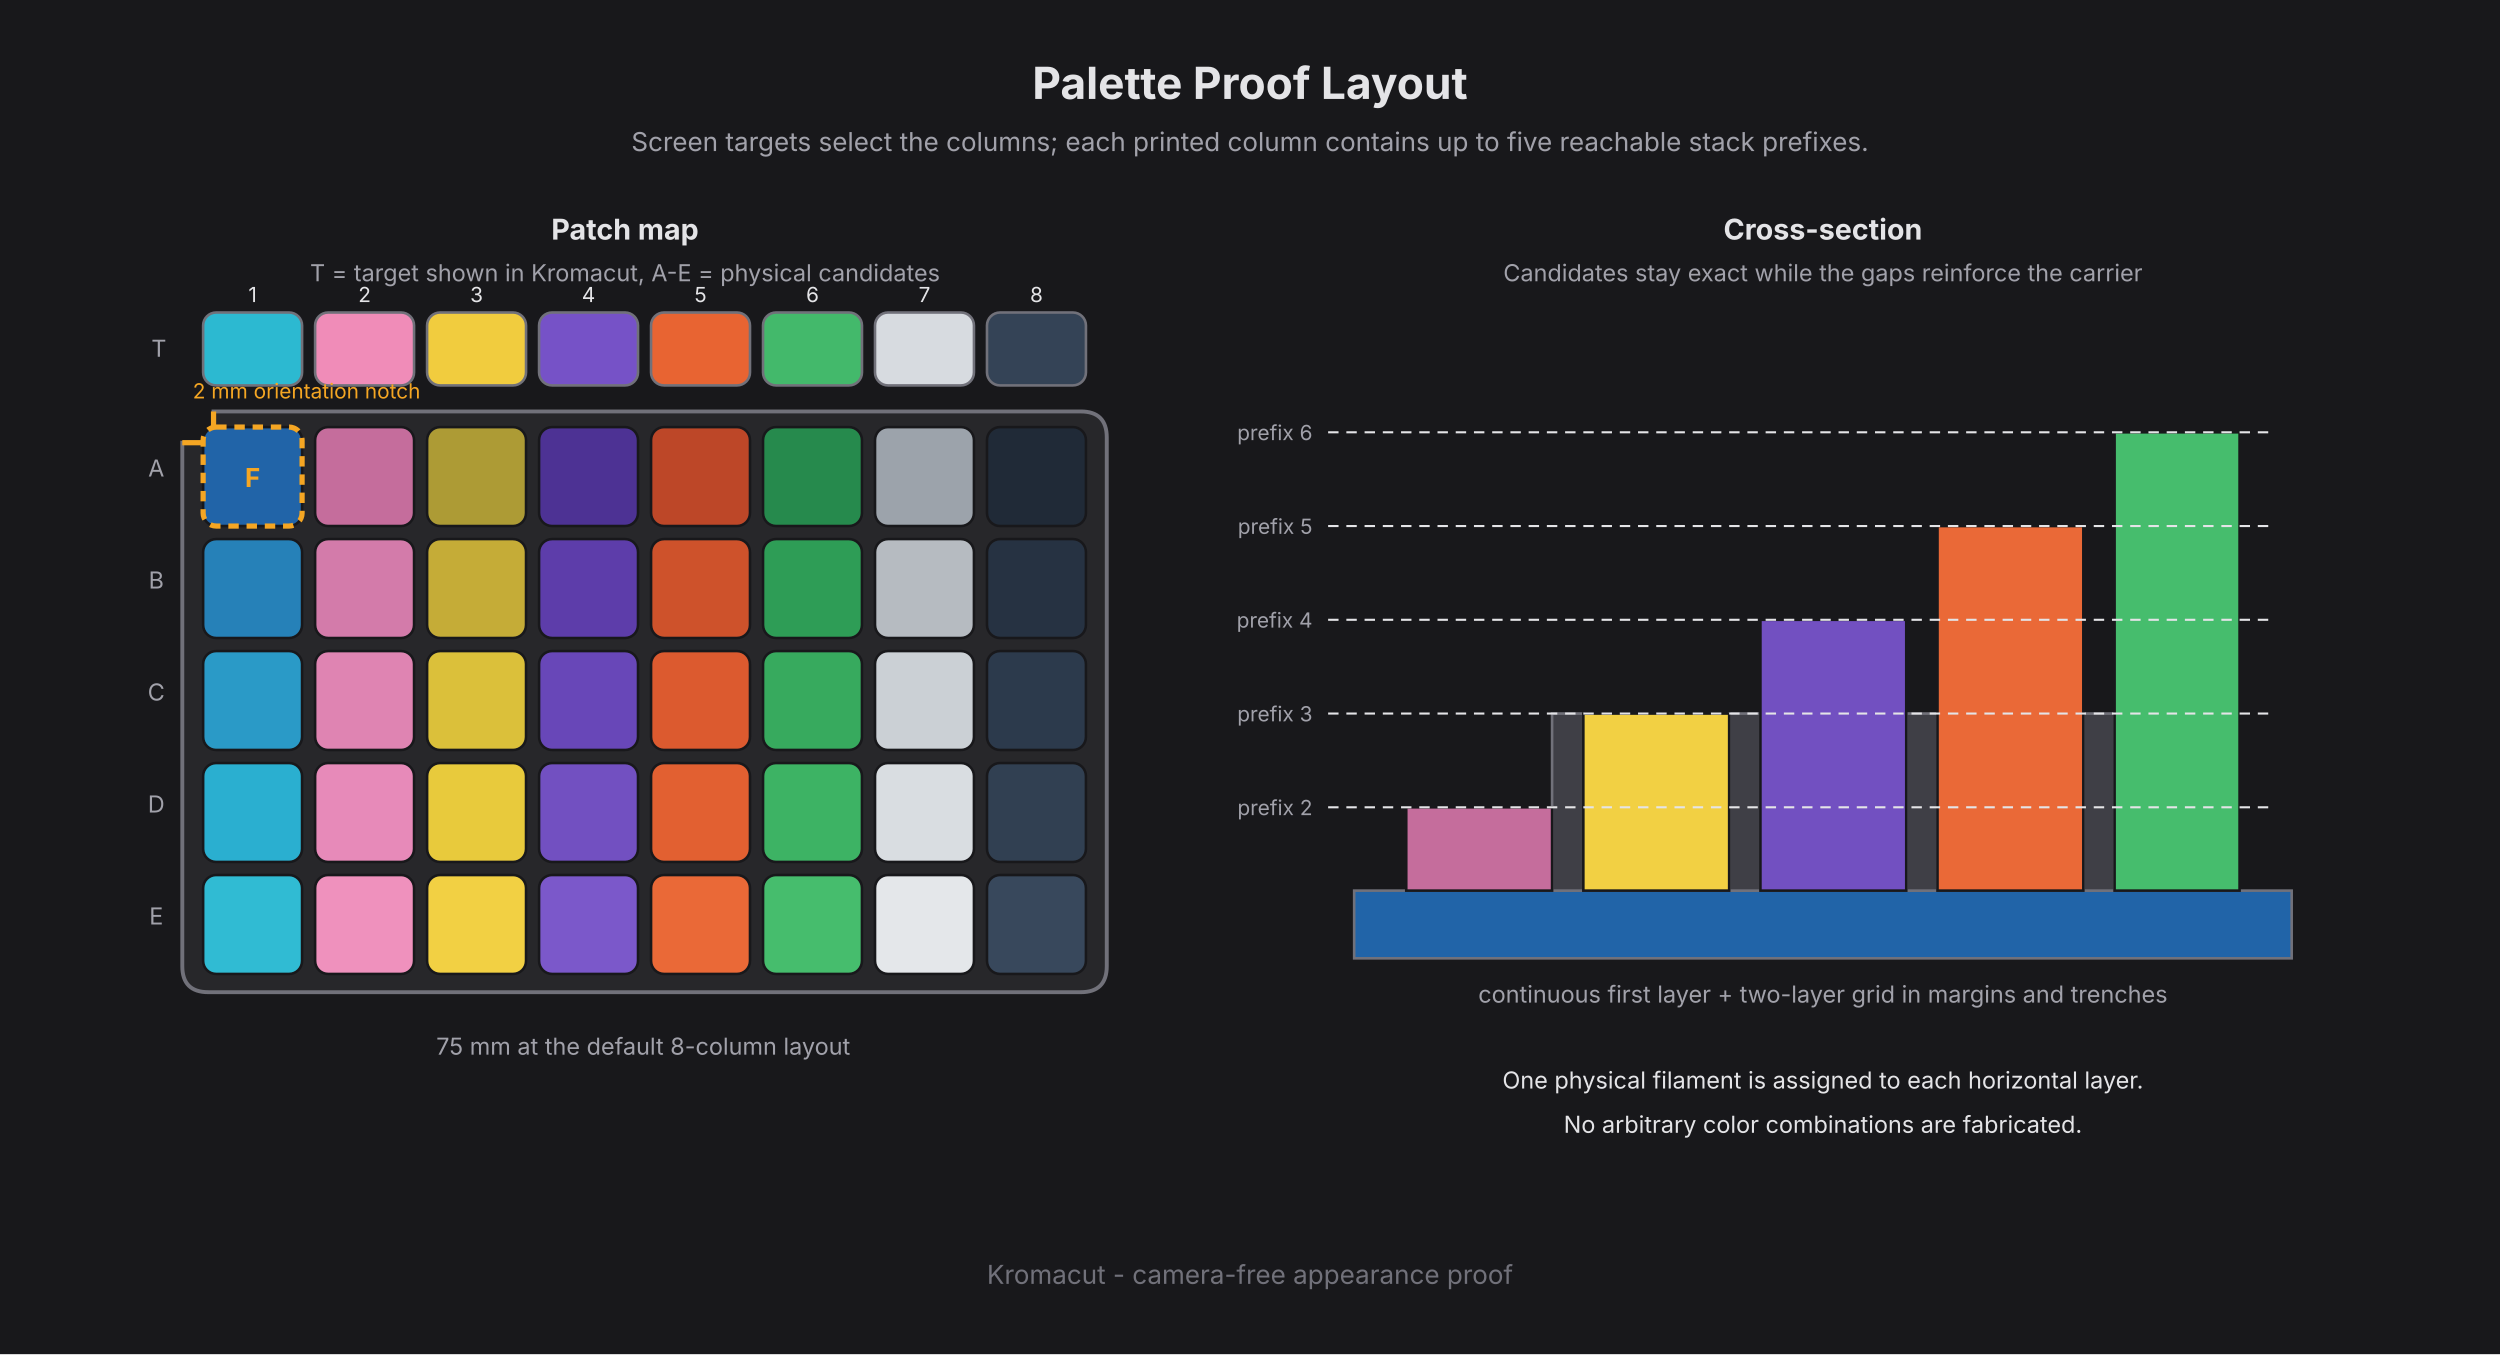
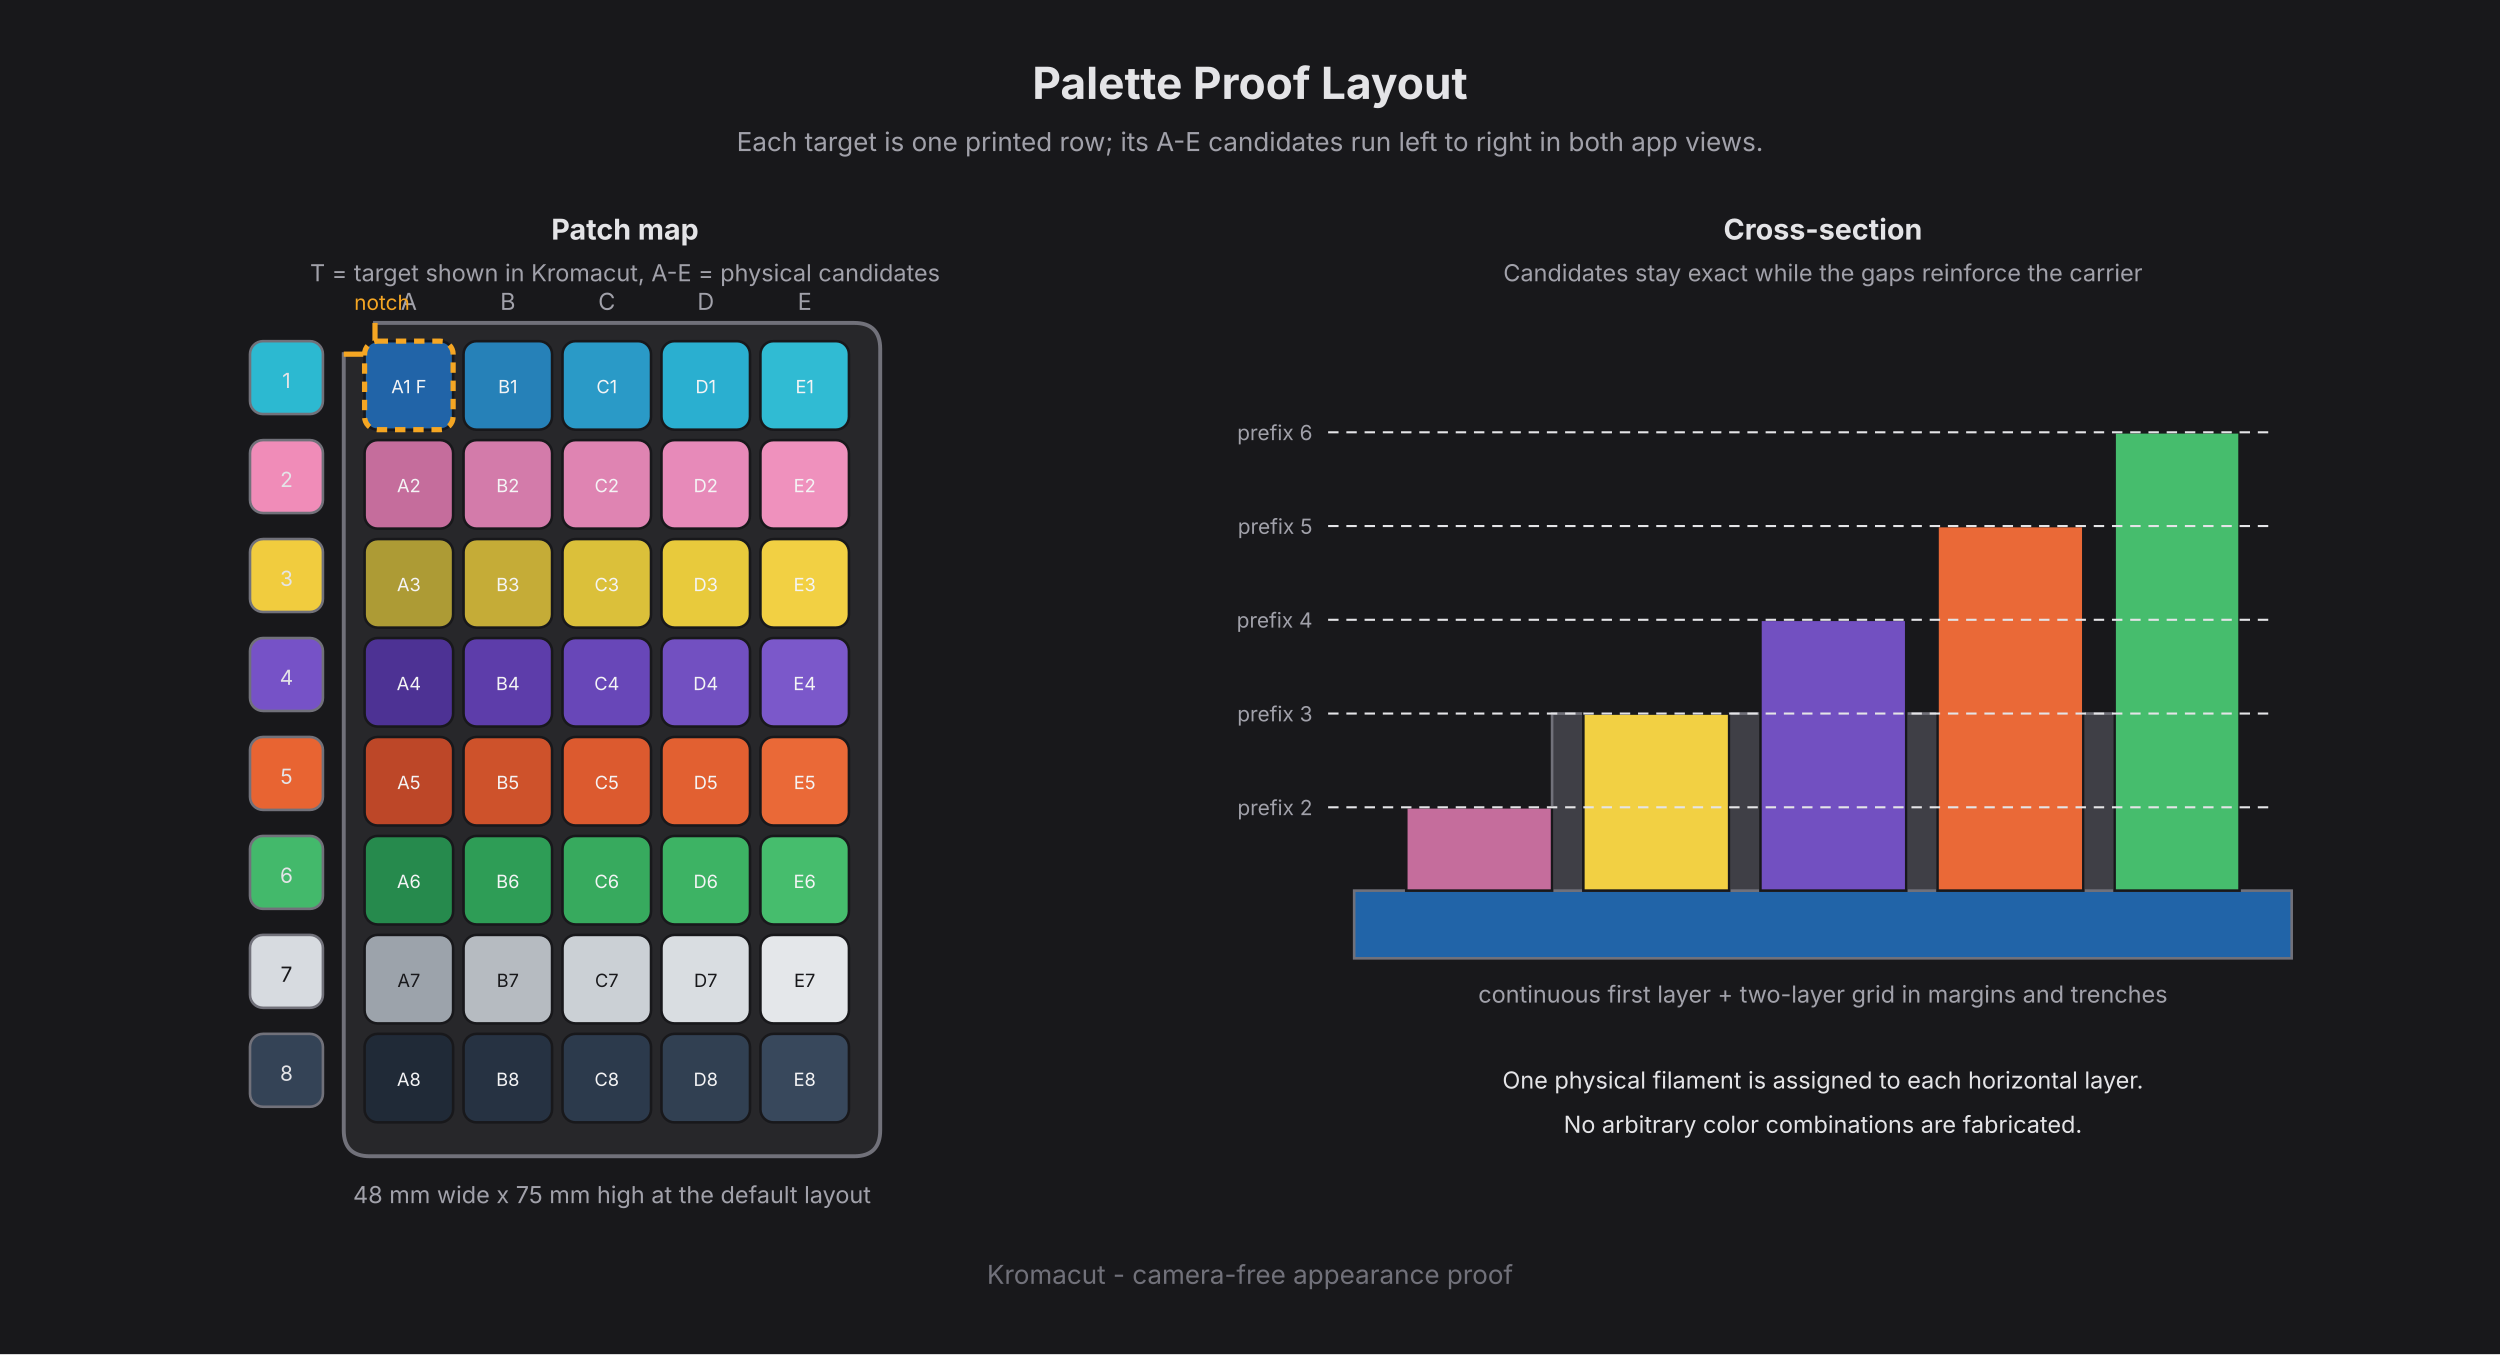
<svg xmlns="http://www.w3.org/2000/svg" width="960" height="520" viewBox="0 0 960 520">
  <style>.proof-targets rect,.proof-patches rect,.foundation-reference{rx:5px;ry:5px}</style>
  <rect x="0" y="0" width="960" height="520" fill="#18181b" />
  <text x="480" y="38" font-size="17" fill="#e4e4e7" text-anchor="middle" font-weight="bold" font-family="Inter,ui-sans-serif,sans-serif">Palette Proof Layout</text>
-   <text x="480" y="58" font-size="10" fill="#a1a1aa" text-anchor="middle" font-family="Inter,ui-sans-serif,sans-serif">Screen targets select the columns; each printed column contains up to five reachable stack prefixes.</text>
+   <text x="480" y="58" font-size="10" fill="#a1a1aa" text-anchor="middle" font-family="Inter,ui-sans-serif,sans-serif">Each target is one printed row; its A-E candidates run left to right in both app views.</text>
  <text x="240" y="92" font-size="11" fill="#e4e4e7" text-anchor="middle" font-weight="bold" font-family="Inter,ui-sans-serif,sans-serif">Patch map</text>
  <text x="240" y="108" font-size="9" fill="#a1a1aa" text-anchor="middle" font-family="Inter,ui-sans-serif,sans-serif">T = target shown in Kromacut, A-E = physical candidates</text>
-   <text x="61" y="137" font-size="9" fill="#a1a1aa" text-anchor="middle" font-family="Inter,ui-sans-serif,sans-serif">T</text>
-   <g class="proof-targets">
-     <rect x="78" y="120" width="38" height="28" fill="#2cb9d1" stroke="#71717a" />
-     <rect x="121" y="120" width="38" height="28" fill="#f08cb8" stroke="#71717a" />
-     <rect x="164" y="120" width="38" height="28" fill="#f1cc3e" stroke="#71717a" />
-     <rect x="207" y="120" width="38" height="28" fill="#7652c7" stroke="#71717a" />
-     <rect x="250" y="120" width="38" height="28" fill="#e86432" stroke="#71717a" />
-     <rect x="293" y="120" width="38" height="28" fill="#43b96b" stroke="#71717a" />
-     <rect x="336" y="120" width="38" height="28" fill="#d7dbe0" stroke="#71717a" />
-     <rect x="379" y="120" width="38" height="28" fill="#344356" stroke="#71717a" />
+   <g font-size="9" fill="#a1a1aa" text-anchor="middle" font-family="Inter,ui-sans-serif,sans-serif">
+     <text x="157" y="119">A</text>
+     <text x="195" y="119">B</text>
+     <text x="233" y="119">C</text>
+     <text x="271" y="119">D</text>
+     <text x="309" y="119">E</text>
+   </g>
+   <path d="M144 124 H328 Q338 124 338 134 V434 Q338 444 328 444 H142 Q132 444 132 434 V136 H144 Z" fill="#27272a" stroke="#71717a" stroke-width="1.5" />
+   <path d="M144 124 V136 H132" fill="none" stroke="#f5a623" stroke-width="2" />
+   <g class="proof-targets" stroke="#71717a">
+     <rect x="96" y="131" width="28" height="28" fill="#2cb9d1" />
+     <rect x="96" y="169" width="28" height="28" fill="#f08cb8" />
+     <rect x="96" y="207" width="28" height="28" fill="#f1cc3e" />
+     <rect x="96" y="245" width="28" height="28" fill="#7652c7" />
+     <rect x="96" y="283" width="28" height="28" fill="#e86432" />
+     <rect x="96" y="321" width="28" height="28" fill="#43b96b" />
+     <rect x="96" y="359" width="28" height="28" fill="#d7dbe0" />
+     <rect x="96" y="397" width="28" height="28" fill="#344356" />
  </g>
  <g font-size="8" fill="#e4e4e7" text-anchor="middle" font-family="Inter,ui-sans-serif,sans-serif">
-     <text x="97" y="116">1</text>
-     <text x="140" y="116">2</text>
-     <text x="183" y="116">3</text>
-     <text x="226" y="116">4</text>
-     <text x="269" y="116">5</text>
-     <text x="312" y="116">6</text>
-     <text x="355" y="116">7</text>
-     <text x="398" y="116">8</text>
+     <text x="110" y="149">1</text>
+     <text x="110" y="187">2</text>
+     <text x="110" y="225">3</text>
+     <text x="110" y="263">4</text>
+     <text x="110" y="301">5</text>
+     <text x="110" y="339">6</text>
+     <text x="110" y="377" fill="#18181b">7</text>
+     <text x="110" y="415">8</text>
  </g>
-   <path d="M82 158 H415 Q425 158 425 168 V371 Q425 381 415 381 H80 Q70 381 70 371 V170 H82 Z" fill="#27272a" stroke="#71717a" stroke-width="1.5" />
-   <path d="M82 158 V170 H70" fill="none" stroke="#f5a623" stroke-width="2" />
-   <text x="60" y="183" font-size="9" fill="#a1a1aa" text-anchor="middle" font-family="Inter,ui-sans-serif,sans-serif">A</text>
-   <text x="60" y="226" font-size="9" fill="#a1a1aa" text-anchor="middle" font-family="Inter,ui-sans-serif,sans-serif">B</text>
-   <text x="60" y="269" font-size="9" fill="#a1a1aa" text-anchor="middle" font-family="Inter,ui-sans-serif,sans-serif">C</text>
-   <text x="60" y="312" font-size="9" fill="#a1a1aa" text-anchor="middle" font-family="Inter,ui-sans-serif,sans-serif">D</text>
-   <text x="60" y="355" font-size="9" fill="#a1a1aa" text-anchor="middle" font-family="Inter,ui-sans-serif,sans-serif">E</text>
  <g class="proof-patches" stroke="#18181b" stroke-width="1">
-     <rect x="78" y="164" width="38" height="38" fill="#2164a8" />
-     <rect x="121" y="164" width="38" height="38" fill="#c56d9c" />
-     <rect x="164" y="164" width="38" height="38" fill="#ad9b35" />
-     <rect x="207" y="164" width="38" height="38" fill="#4d3294" />
-     <rect x="250" y="164" width="38" height="38" fill="#bd4728" />
-     <rect x="293" y="164" width="38" height="38" fill="#268a4d" />
-     <rect x="336" y="164" width="38" height="38" fill="#9ca3ab" />
-     <rect x="379" y="164" width="38" height="38" fill="#202a37" />
-     <rect x="78" y="207" width="38" height="38" fill="#2681b8" />
-     <rect x="121" y="207" width="38" height="38" fill="#d37baa" />
-     <rect x="164" y="207" width="38" height="38" fill="#c5ac37" />
-     <rect x="207" y="207" width="38" height="38" fill="#5d3daa" />
-     <rect x="250" y="207" width="38" height="38" fill="#ce522b" />
-     <rect x="293" y="207" width="38" height="38" fill="#2e9d56" />
-     <rect x="336" y="207" width="38" height="38" fill="#b6bbc1" />
-     <rect x="379" y="207" width="38" height="38" fill="#263242" />
-     <rect x="78" y="250" width="38" height="38" fill="#2a9ac7" />
-     <rect x="121" y="250" width="38" height="38" fill="#df84b2" />
-     <rect x="164" y="250" width="38" height="38" fill="#dbc03a" />
-     <rect x="207" y="250" width="38" height="38" fill="#6847b8" />
-     <rect x="250" y="250" width="38" height="38" fill="#dc5a2f" />
-     <rect x="293" y="250" width="38" height="38" fill="#37aa5e" />
-     <rect x="336" y="250" width="38" height="38" fill="#cbd0d5" />
-     <rect x="379" y="250" width="38" height="38" fill="#2c3a4c" />
-     <rect x="78" y="293" width="38" height="38" fill="#2aafd0" />
-     <rect x="121" y="293" width="38" height="38" fill="#e78ab9" />
-     <rect x="164" y="293" width="38" height="38" fill="#e8ca3c" />
-     <rect x="207" y="293" width="38" height="38" fill="#7250c1" />
-     <rect x="250" y="293" width="38" height="38" fill="#e26031" />
-     <rect x="293" y="293" width="38" height="38" fill="#3db364" />
-     <rect x="336" y="293" width="38" height="38" fill="#d9dde1" />
-     <rect x="379" y="293" width="38" height="38" fill="#314052" />
-     <rect x="78" y="336" width="38" height="38" fill="#30bbd3" />
-     <rect x="121" y="336" width="38" height="38" fill="#ef91bd" />
-     <rect x="164" y="336" width="38" height="38" fill="#f2d043" />
-     <rect x="207" y="336" width="38" height="38" fill="#7b58ca" />
-     <rect x="250" y="336" width="38" height="38" fill="#ea6937" />
-     <rect x="293" y="336" width="38" height="38" fill="#46bd6d" />
-     <rect x="336" y="336" width="38" height="38" fill="#e4e7ea" />
-     <rect x="379" y="336" width="38" height="38" fill="#38485c" />
+     <rect x="140" y="131" width="34" height="34" fill="#2164a8" />
+     <rect x="178" y="131" width="34" height="34" fill="#2681b8" />
+     <rect x="216" y="131" width="34" height="34" fill="#2a9ac7" />
+     <rect x="254" y="131" width="34" height="34" fill="#2aafd0" />
+     <rect x="292" y="131" width="34" height="34" fill="#30bbd3" />
+     <rect x="140" y="169" width="34" height="34" fill="#c56d9c" />
+     <rect x="178" y="169" width="34" height="34" fill="#d37baa" />
+     <rect x="216" y="169" width="34" height="34" fill="#df84b2" />
+     <rect x="254" y="169" width="34" height="34" fill="#e78ab9" />
+     <rect x="292" y="169" width="34" height="34" fill="#ef91bd" />
+     <rect x="140" y="207" width="34" height="34" fill="#ad9b35" />
+     <rect x="178" y="207" width="34" height="34" fill="#c5ac37" />
+     <rect x="216" y="207" width="34" height="34" fill="#dbc03a" />
+     <rect x="254" y="207" width="34" height="34" fill="#e8ca3c" />
+     <rect x="292" y="207" width="34" height="34" fill="#f2d043" />
+     <rect x="140" y="245" width="34" height="34" fill="#4d3294" />
+     <rect x="178" y="245" width="34" height="34" fill="#5d3daa" />
+     <rect x="216" y="245" width="34" height="34" fill="#6847b8" />
+     <rect x="254" y="245" width="34" height="34" fill="#7250c1" />
+     <rect x="292" y="245" width="34" height="34" fill="#7b58ca" />
+     <rect x="140" y="283" width="34" height="34" fill="#bd4728" />
+     <rect x="178" y="283" width="34" height="34" fill="#ce522b" />
+     <rect x="216" y="283" width="34" height="34" fill="#dc5a2f" />
+     <rect x="254" y="283" width="34" height="34" fill="#e26031" />
+     <rect x="292" y="283" width="34" height="34" fill="#ea6937" />
+     <rect x="140" y="321" width="34" height="34" fill="#268a4d" />
+     <rect x="178" y="321" width="34" height="34" fill="#2e9d56" />
+     <rect x="216" y="321" width="34" height="34" fill="#37aa5e" />
+     <rect x="254" y="321" width="34" height="34" fill="#3db364" />
+     <rect x="292" y="321" width="34" height="34" fill="#46bd6d" />
+     <rect x="140" y="359" width="34" height="34" fill="#9ca3ab" />
+     <rect x="178" y="359" width="34" height="34" fill="#b6bbc1" />
+     <rect x="216" y="359" width="34" height="34" fill="#cbd0d5" />
+     <rect x="254" y="359" width="34" height="34" fill="#d9dde1" />
+     <rect x="292" y="359" width="34" height="34" fill="#e4e7ea" />
+     <rect x="140" y="397" width="34" height="34" fill="#202a37" />
+     <rect x="178" y="397" width="34" height="34" fill="#263242" />
+     <rect x="216" y="397" width="34" height="34" fill="#2c3a4c" />
+     <rect x="254" y="397" width="34" height="34" fill="#314052" />
+     <rect x="292" y="397" width="34" height="34" fill="#38485c" />
  </g>
-   <rect class="foundation-reference" x="78" y="164" width="38" height="38" fill="none" stroke="#f5a623" stroke-width="2" stroke-dasharray="4 3" />
-   <text x="97" y="187" font-size="10" fill="#f5a623" text-anchor="middle" font-weight="bold" font-family="Inter,ui-sans-serif,sans-serif">F</text>
-   <text x="247" y="405" font-size="9" fill="#a1a1aa" text-anchor="middle" font-family="Inter,ui-sans-serif,sans-serif">75 mm at the default 8-column layout</text>
-   <text x="74" y="153" font-size="8" fill="#f5a623" text-anchor="start" font-family="Inter,ui-sans-serif,sans-serif">2 mm orientation notch</text>
+   <g font-size="7" fill="#f4f4f5" text-anchor="middle" font-family="Inter,ui-sans-serif,sans-serif">
+     <text x="157" y="151">A1 F</text>
+     <text x="195" y="151">B1</text>
+     <text x="233" y="151">C1</text>
+     <text x="271" y="151">D1</text>
+     <text x="309" y="151">E1</text>
+     <text x="157" y="189">A2</text>
+     <text x="195" y="189">B2</text>
+     <text x="233" y="189">C2</text>
+     <text x="271" y="189">D2</text>
+     <text x="309" y="189">E2</text>
+     <text x="157" y="227">A3</text>
+     <text x="195" y="227">B3</text>
+     <text x="233" y="227">C3</text>
+     <text x="271" y="227">D3</text>
+     <text x="309" y="227">E3</text>
+     <text x="157" y="265">A4</text>
+     <text x="195" y="265">B4</text>
+     <text x="233" y="265">C4</text>
+     <text x="271" y="265">D4</text>
+     <text x="309" y="265">E4</text>
+     <text x="157" y="303">A5</text>
+     <text x="195" y="303">B5</text>
+     <text x="233" y="303">C5</text>
+     <text x="271" y="303">D5</text>
+     <text x="309" y="303">E5</text>
+     <text x="157" y="341">A6</text>
+     <text x="195" y="341">B6</text>
+     <text x="233" y="341">C6</text>
+     <text x="271" y="341">D6</text>
+     <text x="309" y="341">E6</text>
+     <text x="157" y="379" fill="#18181b">A7</text>
+     <text x="195" y="379" fill="#18181b">B7</text>
+     <text x="233" y="379" fill="#18181b">C7</text>
+     <text x="271" y="379" fill="#18181b">D7</text>
+     <text x="309" y="379" fill="#18181b">E7</text>
+     <text x="157" y="417">A8</text>
+     <text x="195" y="417">B8</text>
+     <text x="233" y="417">C8</text>
+     <text x="271" y="417">D8</text>
+     <text x="309" y="417">E8</text>
+   </g>
+   <rect class="foundation-reference" x="140" y="131" width="34" height="34" fill="none" stroke="#f5a623" stroke-width="2" stroke-dasharray="4 3" />
+   <text x="235" y="462" font-size="9" fill="#a1a1aa" text-anchor="middle" font-family="Inter,ui-sans-serif,sans-serif">48 mm wide x 75 mm high at the default layout</text>
+   <text x="136" y="119" font-size="8" fill="#f5a623" text-anchor="start" font-family="Inter,ui-sans-serif,sans-serif">notch</text>
  <text x="700" y="92" font-size="11" fill="#e4e4e7" text-anchor="middle" font-weight="bold" font-family="Inter,ui-sans-serif,sans-serif">Cross-section</text>
  <text x="700" y="108" font-size="9" fill="#a1a1aa" text-anchor="middle" font-family="Inter,ui-sans-serif,sans-serif">Candidates stay exact while the gaps reinforce the carrier</text>
  <rect x="520" y="342" width="360" height="26" fill="#2164a8" stroke="#71717a" />
  <g fill="#3f3f46" stroke="#71717a">
    <rect x="596" y="274" width="12" height="68" />
    <rect x="664" y="274" width="12" height="68" />
    <rect x="732" y="274" width="12" height="68" />
    <rect x="800" y="274" width="12" height="68" />
  </g>
  <rect x="540" y="310" width="56" height="32" fill="#c56d9c" stroke="#18181b" />
  <rect x="608" y="274" width="56" height="68" fill="#f2d043" stroke="#18181b" />
  <rect x="676" y="238" width="56" height="104" fill="#7250c1" stroke="#18181b" />
  <rect x="744" y="202" width="56" height="140" fill="#ea6937" stroke="#18181b" />
  <rect x="812" y="166" width="48" height="176" fill="#46bd6d" stroke="#18181b" />
  <g stroke="#e4e4e7" stroke-width="0.8" stroke-dasharray="4 3">
    <line x1="510" y1="310" x2="872" y2="310" />
    <line x1="510" y1="274" x2="872" y2="274" />
    <line x1="510" y1="238" x2="872" y2="238" />
    <line x1="510" y1="202" x2="872" y2="202" />
    <line x1="510" y1="166" x2="872" y2="166" />
  </g>
  <g font-size="8" fill="#a1a1aa" text-anchor="end" font-family="Inter,ui-sans-serif,sans-serif">
    <text x="504" y="313">prefix 2</text>
    <text x="504" y="277">prefix 3</text>
    <text x="504" y="241">prefix 4</text>
    <text x="504" y="205">prefix 5</text>
    <text x="504" y="169">prefix 6</text>
  </g>
  <text x="700" y="385" font-size="9" fill="#a1a1aa" text-anchor="middle" font-family="Inter,ui-sans-serif,sans-serif">continuous first layer + two-layer grid in margins and trenches</text>
  <text x="700" y="418" font-size="9" fill="#e4e4e7" text-anchor="middle" font-family="Inter,ui-sans-serif,sans-serif">One physical filament is assigned to each horizontal layer.</text>
  <text x="700" y="435" font-size="9" fill="#e4e4e7" text-anchor="middle" font-family="Inter,ui-sans-serif,sans-serif">No arbitrary color combinations are fabricated.</text>
  <text x="480" y="493" font-size="10" fill="#71717a" text-anchor="middle" font-family="Inter,ui-sans-serif,sans-serif">Kromacut - camera-free appearance proof</text>
</svg>
